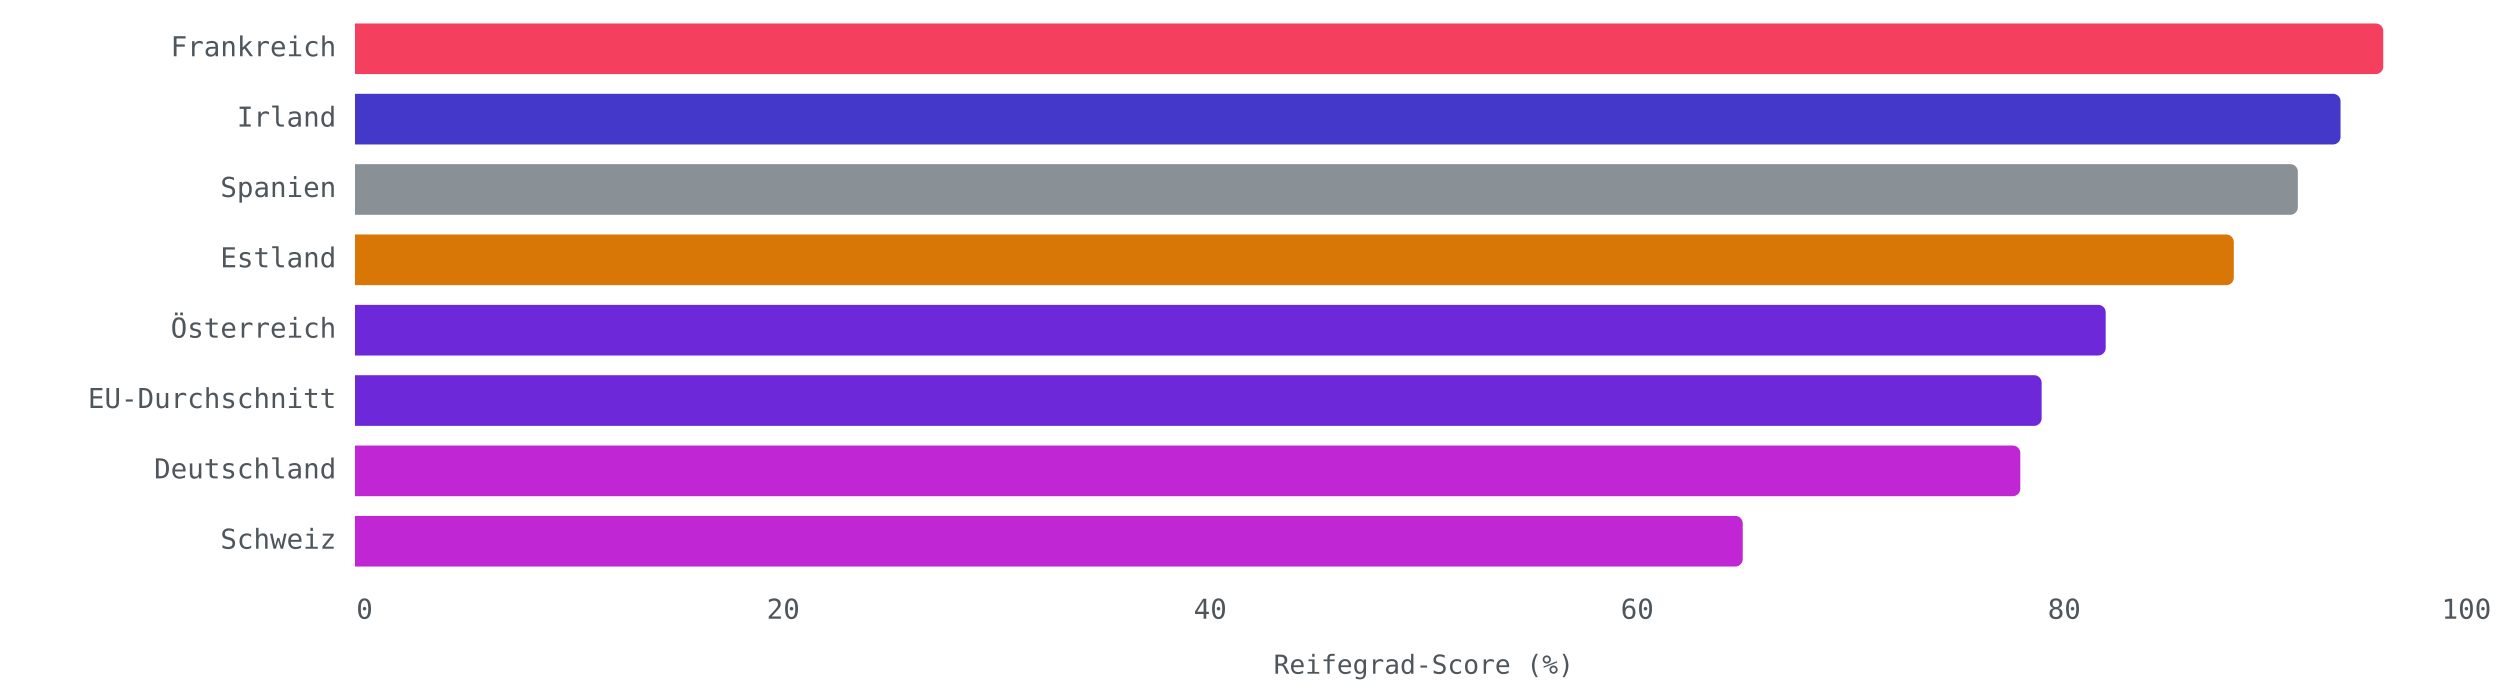
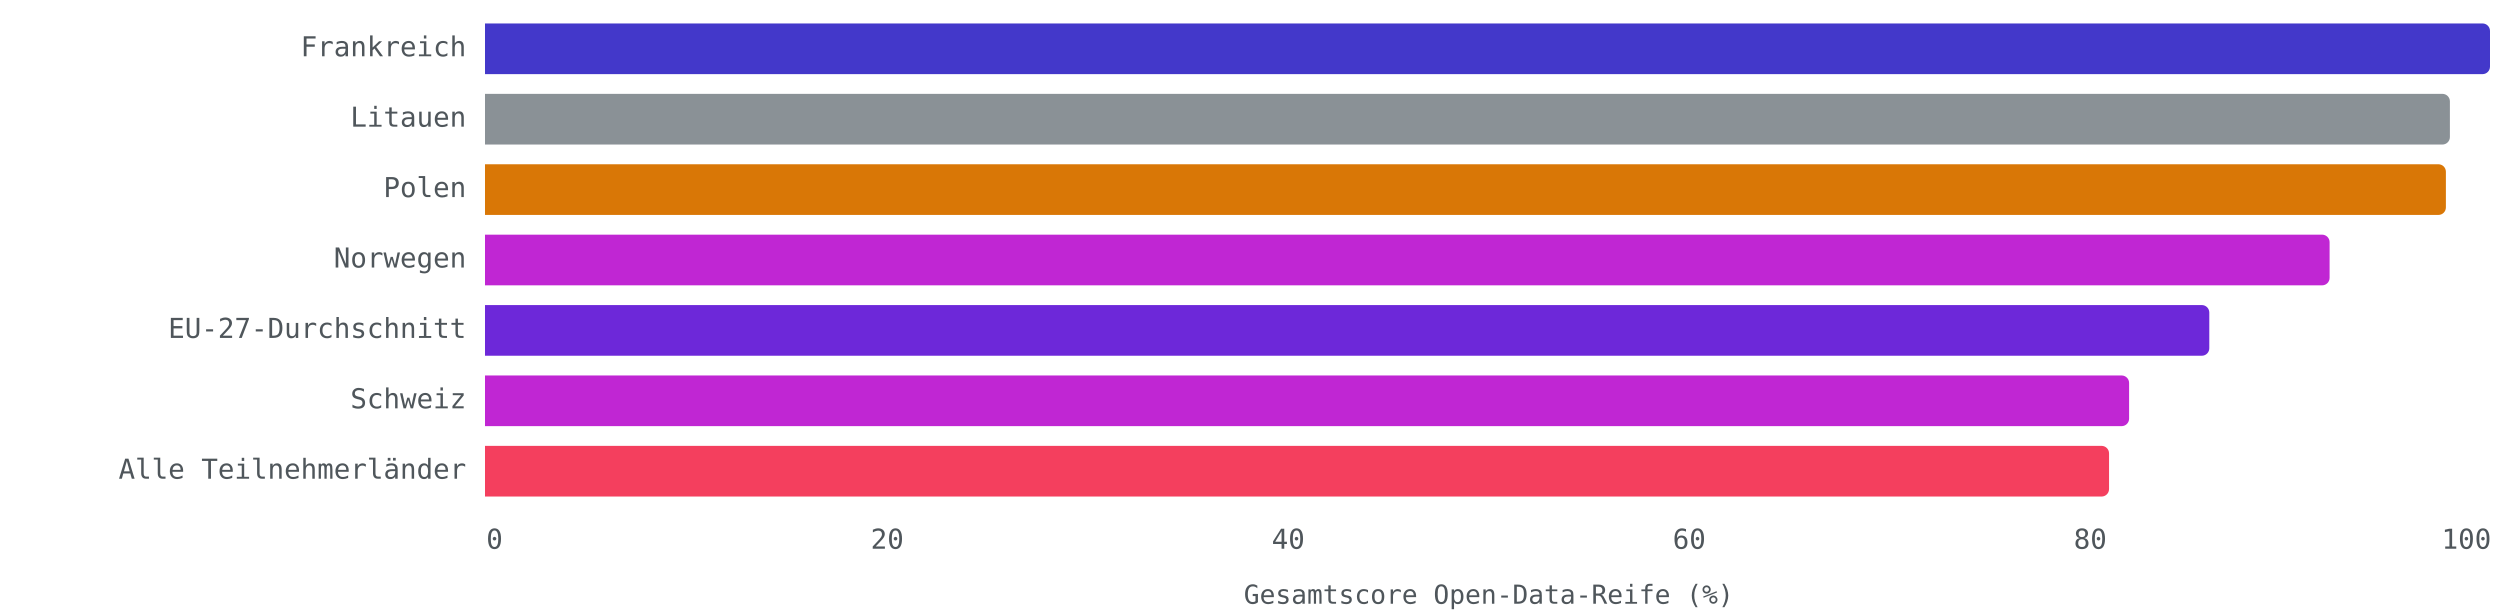
- <svg xmlns="http://www.w3.org/2000/svg" version="1.1" class="marks" width="1000" height="274" viewBox="0 0 1000 274">
-   <g fill="none" stroke-miterlimit="10" transform="translate(142,6)">
+ <svg xmlns="http://www.w3.org/2000/svg" version="1.1" class="marks" width="1000" height="246" viewBox="0 0 1000 246">
+   <g fill="none" stroke-miterlimit="10" transform="translate(194,6)">
    <g class="mark-group role-frame root" role="graphics-object" aria-roledescription="group mark container">
      <g transform="translate(0,0)">
-         <path class="background" aria-hidden="true" d="M0,0h854v224h-854Z" />
+         <path class="background" aria-hidden="true" d="M0,0h802v196h-802Z" />
        <g>
-           <g class="mark-group role-axis" role="graphics-symbol" aria-roledescription="axis" aria-label="X-axis titled 'Reifegrad-Score (%)' for a linear scale with values from 0 to 100">
-             <g transform="translate(0.5,224.5)">
+           <g class="mark-group role-axis" role="graphics-symbol" aria-roledescription="axis" aria-label="X-axis titled 'Gesamtscore Open-Data-Reife (%)' for a linear scale with values from 0 to 100">
+             <g transform="translate(0.5,196.5)">
              <path class="background" aria-hidden="true" d="M0,0h0v0h0Z" pointer-events="none" />
              <g>
                <g class="mark-text role-axis-label" pointer-events="none">
                  <text text-anchor="start" transform="translate(0,17)" font-family="ui-monospace, &quot;SF Mono&quot;, &quot;JetBrains Mono&quot;, Menlo, Consolas, monospace" font-size="11px" fill="#4f565b" opacity="1">0</text>
-                   <text text-anchor="middle" transform="translate(170.8,17)" font-family="ui-monospace, &quot;SF Mono&quot;, &quot;JetBrains Mono&quot;, Menlo, Consolas, monospace" font-size="11px" fill="#4f565b" opacity="1">20</text>
-                   <text text-anchor="middle" transform="translate(341.6,17)" font-family="ui-monospace, &quot;SF Mono&quot;, &quot;JetBrains Mono&quot;, Menlo, Consolas, monospace" font-size="11px" fill="#4f565b" opacity="1">40</text>
-                   <text text-anchor="middle" transform="translate(512.4,17)" font-family="ui-monospace, &quot;SF Mono&quot;, &quot;JetBrains Mono&quot;, Menlo, Consolas, monospace" font-size="11px" fill="#4f565b" opacity="1">60</text>
-                   <text text-anchor="middle" transform="translate(683.2,17)" font-family="ui-monospace, &quot;SF Mono&quot;, &quot;JetBrains Mono&quot;, Menlo, Consolas, monospace" font-size="11px" fill="#4f565b" opacity="1">80</text>
-                   <text text-anchor="end" transform="translate(854,17)" font-family="ui-monospace, &quot;SF Mono&quot;, &quot;JetBrains Mono&quot;, Menlo, Consolas, monospace" font-size="11px" fill="#4f565b" opacity="1">100</text>
+                   <text text-anchor="middle" transform="translate(160.4,17)" font-family="ui-monospace, &quot;SF Mono&quot;, &quot;JetBrains Mono&quot;, Menlo, Consolas, monospace" font-size="11px" fill="#4f565b" opacity="1">20</text>
+                   <text text-anchor="middle" transform="translate(320.8,17)" font-family="ui-monospace, &quot;SF Mono&quot;, &quot;JetBrains Mono&quot;, Menlo, Consolas, monospace" font-size="11px" fill="#4f565b" opacity="1">40</text>
+                   <text text-anchor="middle" transform="translate(481.2,17)" font-family="ui-monospace, &quot;SF Mono&quot;, &quot;JetBrains Mono&quot;, Menlo, Consolas, monospace" font-size="11px" fill="#4f565b" opacity="1">60</text>
+                   <text text-anchor="middle" transform="translate(641.6,17)" font-family="ui-monospace, &quot;SF Mono&quot;, &quot;JetBrains Mono&quot;, Menlo, Consolas, monospace" font-size="11px" fill="#4f565b" opacity="1">80</text>
+                   <text text-anchor="end" transform="translate(802,17)" font-family="ui-monospace, &quot;SF Mono&quot;, &quot;JetBrains Mono&quot;, Menlo, Consolas, monospace" font-size="11px" fill="#4f565b" opacity="1">100</text>
                </g>
                <g class="mark-text role-axis-title" pointer-events="none">
-                   <text text-anchor="middle" transform="translate(427,39)" font-family="ui-monospace, &quot;SF Mono&quot;, &quot;JetBrains Mono&quot;, Menlo, Consolas, monospace" font-size="10.5px" font-weight="400" fill="#4f565b" opacity="1">Reifegrad-Score (%)</text>
+                   <text text-anchor="middle" transform="translate(401,39)" font-family="ui-monospace, &quot;SF Mono&quot;, &quot;JetBrains Mono&quot;, Menlo, Consolas, monospace" font-size="10.5px" font-weight="400" fill="#4f565b" opacity="1">Gesamtscore Open-Data-Reife (%)</text>
                </g>
              </g>
              <path class="foreground" aria-hidden="true" d="" pointer-events="none" display="none" />
            </g>
          </g>
-           <g class="mark-group role-axis" role="graphics-symbol" aria-roledescription="axis" aria-label="Y-axis for a discrete scale with 8 values: Frankreich, Irland, Spanien, Estland, Österreich, ending with Schweiz">
+           <g class="mark-group role-axis" role="graphics-symbol" aria-roledescription="axis" aria-label="Y-axis for a discrete scale with 7 values: Frankreich, Litauen, Polen, Norwegen, EU-27-Durchschnitt, Schweiz, Alle Teilnehmerländer">
            <g transform="translate(0.5,0.5)">
              <path class="background" aria-hidden="true" d="M0,0h0v0h0Z" pointer-events="none" />
              <g>
                <g class="mark-text role-axis-label" pointer-events="none">
-                   <text text-anchor="end" transform="translate(-8,16.00754)" font-family="ui-monospace, &quot;SF Mono&quot;, &quot;JetBrains Mono&quot;, Menlo, Consolas, monospace" font-size="11px" fill="#4f565b" opacity="1">Frankreich</text>
-                   <text text-anchor="end" transform="translate(-8,44.14824)" font-family="ui-monospace, &quot;SF Mono&quot;, &quot;JetBrains Mono&quot;, Menlo, Consolas, monospace" font-size="11px" fill="#4f565b" opacity="1">Irland</text>
-                   <text text-anchor="end" transform="translate(-8,72.28894)" font-family="ui-monospace, &quot;SF Mono&quot;, &quot;JetBrains Mono&quot;, Menlo, Consolas, monospace" font-size="11px" fill="#4f565b" opacity="1">Spanien</text>
-                   <text text-anchor="end" transform="translate(-8,100.4296)" font-family="ui-monospace, &quot;SF Mono&quot;, &quot;JetBrains Mono&quot;, Menlo, Consolas, monospace" font-size="11px" fill="#4f565b" opacity="1">Estland</text>
-                   <text text-anchor="end" transform="translate(-8,128.5704)" font-family="ui-monospace, &quot;SF Mono&quot;, &quot;JetBrains Mono&quot;, Menlo, Consolas, monospace" font-size="11px" fill="#4f565b" opacity="1">Österreich</text>
-                   <text text-anchor="end" transform="translate(-8,156.7111)" font-family="ui-monospace, &quot;SF Mono&quot;, &quot;JetBrains Mono&quot;, Menlo, Consolas, monospace" font-size="11px" fill="#4f565b" opacity="1">EU-Durchschnitt</text>
-                   <text text-anchor="end" transform="translate(-8,184.8518)" font-family="ui-monospace, &quot;SF Mono&quot;, &quot;JetBrains Mono&quot;, Menlo, Consolas, monospace" font-size="11px" fill="#4f565b" opacity="1">Deutschland</text>
-                   <text text-anchor="end" transform="translate(-8,212.9925)" font-family="ui-monospace, &quot;SF Mono&quot;, &quot;JetBrains Mono&quot;, Menlo, Consolas, monospace" font-size="11px" fill="#4f565b" opacity="1">Schweiz</text>
+                   <text text-anchor="end" transform="translate(-8,16.01724)" font-family="ui-monospace, &quot;SF Mono&quot;, &quot;JetBrains Mono&quot;, Menlo, Consolas, monospace" font-size="11px" fill="#4f565b" opacity="1">Frankreich</text>
+                   <text text-anchor="end" transform="translate(-8,44.17816)" font-family="ui-monospace, &quot;SF Mono&quot;, &quot;JetBrains Mono&quot;, Menlo, Consolas, monospace" font-size="11px" fill="#4f565b" opacity="1">Litauen</text>
+                   <text text-anchor="end" transform="translate(-8,72.33908)" font-family="ui-monospace, &quot;SF Mono&quot;, &quot;JetBrains Mono&quot;, Menlo, Consolas, monospace" font-size="11px" fill="#4f565b" opacity="1">Polen</text>
+                   <text text-anchor="end" transform="translate(-8,100.5)" font-family="ui-monospace, &quot;SF Mono&quot;, &quot;JetBrains Mono&quot;, Menlo, Consolas, monospace" font-size="11px" fill="#4f565b" opacity="1">Norwegen</text>
+                   <text text-anchor="end" transform="translate(-8,128.6609)" font-family="ui-monospace, &quot;SF Mono&quot;, &quot;JetBrains Mono&quot;, Menlo, Consolas, monospace" font-size="11px" fill="#4f565b" opacity="1">EU-27-Durchschnitt</text>
+                   <text text-anchor="end" transform="translate(-8,156.8218)" font-family="ui-monospace, &quot;SF Mono&quot;, &quot;JetBrains Mono&quot;, Menlo, Consolas, monospace" font-size="11px" fill="#4f565b" opacity="1">Schweiz</text>
+                   <text text-anchor="end" transform="translate(-8,184.9828)" font-family="ui-monospace, &quot;SF Mono&quot;, &quot;JetBrains Mono&quot;, Menlo, Consolas, monospace" font-size="11px" fill="#4f565b" opacity="1">Alle Teilnehmerländer</text>
                </g>
              </g>
              <path class="foreground" aria-hidden="true" d="" pointer-events="none" display="none" />
            </g>
          </g>
          <g class="mark-group role-scope" role="graphics-object" aria-roledescription="group mark container">
-             <g transform="translate(0,3.376884)">
-               <path class="background" aria-hidden="true" d="M0,0L808.3,0C809.956,0,811.3,1.344,811.3,3L811.3,17.261C811.3,18.917,809.956,20.261,808.3,20.261L0,20.261C0,20.261,0,20.261,0,20.261L0,0C0,0,0,0,0,0Z" />
-               <g clip-path="url(#clip137)">
+             <g transform="translate(0,3.37931)">
+               <path class="background" aria-hidden="true" d="M0,0L799,0C800.656,0,802,1.344,802,3L802,17.276C802,18.932,800.656,20.276,799,20.276L0,20.276C0,20.276,0,20.276,0,20.276L0,0C0,0,0,0,0,0Z" />
+               <g clip-path="url(#clip151)">
                <g class="mark-group role-scope" role="graphics-object" aria-roledescription="group mark container">
                  <g transform="translate(0,0)">
-                     <path class="background" aria-hidden="true" d="M0,0h0v20.261h0Z" />
+                     <path class="background" aria-hidden="true" d="M0,0h0v20.276h0Z" />
                    <g>
                      <g class="mark-rect role-mark marks" role="graphics-object" aria-roledescription="rect mark container">
-                         <path aria-label="Reifegrad-Score (%): 95; Land: Frankreich" role="graphics-symbol" aria-roledescription="bar" d="M0,0h811.3v20.261h-811.3Z" fill="#f43f5e" />
+                         <path aria-label="Gesamtscore Open-Data-Reife (%): 100; Land: Frankreich" role="graphics-symbol" aria-roledescription="bar" d="M0,0h802v20.276h-802Z" fill="#4338ca" />
                      </g>
                    </g>
                    <path class="foreground" aria-hidden="true" d="" display="none" />
                  </g>
                </g>
              </g>
              <path class="foreground" aria-hidden="true" d="" display="none" />
            </g>
-             <g transform="translate(0,31.51759)">
-               <path class="background" aria-hidden="true" d="M0,0L791.22,0C792.876,0,794.22,1.344,794.22,3L794.22,17.261C794.22,18.917,792.876,20.261,791.22,20.261L0,20.261C0,20.261,0,20.261,0,20.261L0,0C0,0,0,0,0,0Z" />
-               <g clip-path="url(#clip138)">
+             <g transform="translate(0,31.54023)">
+               <path class="background" aria-hidden="true" d="M0,0L782.96,0C784.616,0,785.96,1.344,785.96,3L785.96,17.276C785.96,18.932,784.616,20.276,782.96,20.276L0,20.276C0,20.276,0,20.276,0,20.276L0,0C0,0,0,0,0,0Z" />
+               <g clip-path="url(#clip152)">
                <g class="mark-group role-scope" role="graphics-object" aria-roledescription="group mark container">
                  <g transform="translate(0,0)">
-                     <path class="background" aria-hidden="true" d="M0,0h0v20.261h0Z" />
+                     <path class="background" aria-hidden="true" d="M0,0h0v20.276h0Z" />
                    <g>
                      <g class="mark-rect role-mark marks" role="graphics-object" aria-roledescription="rect mark container">
-                         <path aria-label="Reifegrad-Score (%): 93; Land: Irland" role="graphics-symbol" aria-roledescription="bar" d="M0,0h794.22v20.261h-794.22Z" fill="#4338ca" />
+                         <path aria-label="Gesamtscore Open-Data-Reife (%): 98; Land: Litauen" role="graphics-symbol" aria-roledescription="bar" d="M0,0h785.96v20.276h-785.96Z" fill="#8a9196" />
                      </g>
                    </g>
                    <path class="foreground" aria-hidden="true" d="" display="none" />
                  </g>
                </g>
              </g>
              <path class="foreground" aria-hidden="true" d="" display="none" />
            </g>
-             <g transform="translate(0,59.65829)">
-               <path class="background" aria-hidden="true" d="M0,0L774.14,0C775.796,0,777.14,1.344,777.14,3L777.14,17.261C777.14,18.917,775.796,20.261,774.14,20.261L0,20.261C0,20.261,0,20.261,0,20.261L0,0C0,0,0,0,0,0Z" />
-               <g clip-path="url(#clip139)">
+             <g transform="translate(0,59.70115)">
+               <path class="background" aria-hidden="true" d="M0,0L781.356,0C783.012,0,784.356,1.344,784.356,3L784.356,17.276C784.356,18.932,783.012,20.276,781.356,20.276L0,20.276C0,20.276,0,20.276,0,20.276L0,0C0,0,0,0,0,0Z" />
+               <g clip-path="url(#clip153)">
                <g class="mark-group role-scope" role="graphics-object" aria-roledescription="group mark container">
                  <g transform="translate(0,0)">
-                     <path class="background" aria-hidden="true" d="M0,0h0v20.261h0Z" />
+                     <path class="background" aria-hidden="true" d="M0,0h0v20.276h0Z" />
                    <g>
                      <g class="mark-rect role-mark marks" role="graphics-object" aria-roledescription="rect mark container">
-                         <path aria-label="Reifegrad-Score (%): 91; Land: Spanien" role="graphics-symbol" aria-roledescription="bar" d="M0,0h777.14v20.261h-777.14Z" fill="#8a9196" />
+                         <path aria-label="Gesamtscore Open-Data-Reife (%): 97.8; Land: Polen" role="graphics-symbol" aria-roledescription="bar" d="M0,0h784.356v20.276h-784.356Z" fill="#d97706" />
                      </g>
                    </g>
                    <path class="foreground" aria-hidden="true" d="" display="none" />
                  </g>
                </g>
              </g>
              <path class="foreground" aria-hidden="true" d="" display="none" />
            </g>
-             <g transform="translate(0,87.79899)">
-               <path class="background" aria-hidden="true" d="M0,0L748.52,0C750.176,0,751.52,1.344,751.52,3L751.52,17.261C751.52,18.917,750.176,20.261,748.52,20.261L0,20.261C0,20.261,0,20.261,0,20.261L0,0C0,0,0,0,0,0Z" />
-               <g clip-path="url(#clip140)">
+             <g transform="translate(0,87.86207)">
+               <path class="background" aria-hidden="true" d="M0,0L734.84,0C736.496,0,737.84,1.344,737.84,3L737.84,17.276C737.84,18.932,736.496,20.276,734.84,20.276L0,20.276C0,20.276,0,20.276,0,20.276L0,0C0,0,0,0,0,0Z" />
+               <g clip-path="url(#clip154)">
                <g class="mark-group role-scope" role="graphics-object" aria-roledescription="group mark container">
                  <g transform="translate(0,0)">
-                     <path class="background" aria-hidden="true" d="M0,0h0v20.261h0Z" />
+                     <path class="background" aria-hidden="true" d="M0,0h0v20.276h0Z" />
                    <g>
                      <g class="mark-rect role-mark marks" role="graphics-object" aria-roledescription="rect mark container">
-                         <path aria-label="Reifegrad-Score (%): 88; Land: Estland" role="graphics-symbol" aria-roledescription="bar" d="M0,0h751.52v20.261h-751.52Z" fill="#d97706" />
+                         <path aria-label="Gesamtscore Open-Data-Reife (%): 92; Land: Norwegen" role="graphics-symbol" aria-roledescription="bar" d="M0,0h737.84v20.276h-737.84Z" fill="#c026d3" />
                      </g>
                    </g>
                    <path class="foreground" aria-hidden="true" d="" display="none" />
                  </g>
                </g>
              </g>
              <path class="foreground" aria-hidden="true" d="" display="none" />
            </g>
-             <g transform="translate(0,115.9397)">
-               <path class="background" aria-hidden="true" d="M0,0L697.28,0C698.936,0,700.28,1.344,700.28,3L700.28,17.261C700.28,18.917,698.936,20.261,697.28,20.261L0,20.261C0,20.261,0,20.261,0,20.261L0,0C0,0,0,0,0,0Z" />
-               <g clip-path="url(#clip141)">
+             <g transform="translate(0,116.023)">
+               <path class="background" aria-hidden="true" d="M0,0L686.72,0C688.376,0,689.72,1.344,689.72,3L689.72,17.276C689.72,18.932,688.376,20.276,686.72,20.276L0,20.276C0,20.276,0,20.276,0,20.276L0,0C0,0,0,0,0,0Z" />
+               <g clip-path="url(#clip155)">
                <g class="mark-group role-scope" role="graphics-object" aria-roledescription="group mark container">
                  <g transform="translate(0,0)">
-                     <path class="background" aria-hidden="true" d="M0,0h0v20.261h0Z" />
+                     <path class="background" aria-hidden="true" d="M0,0h0v20.276h0Z" />
                    <g>
                      <g class="mark-rect role-mark marks" role="graphics-object" aria-roledescription="rect mark container">
-                         <path aria-label="Reifegrad-Score (%): 82; Land: Österreich" role="graphics-symbol" aria-roledescription="bar" d="M0,0h700.28v20.261h-700.28Z" fill="#6d28d9" />
+                         <path aria-label="Gesamtscore Open-Data-Reife (%): 86; Land: EU-27-Durchschnitt" role="graphics-symbol" aria-roledescription="bar" d="M0,0h689.72v20.276h-689.72Z" fill="#6d28d9" />
                      </g>
                    </g>
                    <path class="foreground" aria-hidden="true" d="" display="none" />
                  </g>
                </g>
              </g>
              <path class="foreground" aria-hidden="true" d="" display="none" />
            </g>
-             <g transform="translate(0,144.0804)">
-               <path class="background" aria-hidden="true" d="M0,0L671.66,0C673.316,0,674.66,1.344,674.66,3L674.66,17.261C674.66,18.917,673.316,20.261,671.66,20.261L0,20.261C0,20.261,0,20.261,0,20.261L0,0C0,0,0,0,0,0Z" />
-               <g clip-path="url(#clip142)">
+             <g transform="translate(0,144.1839)">
+               <path class="background" aria-hidden="true" d="M0,0L654.64,0C656.296,0,657.64,1.344,657.64,3L657.64,17.276C657.64,18.932,656.296,20.276,654.64,20.276L0,20.276C0,20.276,0,20.276,0,20.276L0,0C0,0,0,0,0,0Z" />
+               <g clip-path="url(#clip156)">
                <g class="mark-group role-scope" role="graphics-object" aria-roledescription="group mark container">
                  <g transform="translate(0,0)">
-                     <path class="background" aria-hidden="true" d="M0,0h0v20.261h0Z" />
+                     <path class="background" aria-hidden="true" d="M0,0h0v20.276h0Z" />
                    <g>
                      <g class="mark-rect role-mark marks" role="graphics-object" aria-roledescription="rect mark container">
-                         <path aria-label="Reifegrad-Score (%): 79; Land: EU-Durchschnitt" role="graphics-symbol" aria-roledescription="bar" d="M0,0h674.66v20.261h-674.66Z" fill="#6d28d9" />
+                         <path aria-label="Gesamtscore Open-Data-Reife (%): 82; Land: Schweiz" role="graphics-symbol" aria-roledescription="bar" d="M0,0h657.64v20.276h-657.64Z" fill="#c026d3" />
                      </g>
                    </g>
                    <path class="foreground" aria-hidden="true" d="" display="none" />
                  </g>
                </g>
              </g>
              <path class="foreground" aria-hidden="true" d="" display="none" />
            </g>
-             <g transform="translate(0,172.2211)">
-               <path class="background" aria-hidden="true" d="M0,0L663.12,0C664.776,0,666.12,1.344,666.12,3L666.12,17.261C666.12,18.917,664.776,20.261,663.12,20.261L0,20.261C0,20.261,0,20.261,0,20.261L0,0C0,0,0,0,0,0Z" />
-               <g clip-path="url(#clip143)">
+             <g transform="translate(0,172.3448)">
+               <path class="background" aria-hidden="true" d="M0,0L646.62,0C648.276,0,649.62,1.344,649.62,3L649.62,17.276C649.62,18.932,648.276,20.276,646.62,20.276L0,20.276C0,20.276,0,20.276,0,20.276L0,0C0,0,0,0,0,0Z" />
+               <g clip-path="url(#clip157)">
                <g class="mark-group role-scope" role="graphics-object" aria-roledescription="group mark container">
                  <g transform="translate(0,0)">
-                     <path class="background" aria-hidden="true" d="M0,0h0v20.261h0Z" />
+                     <path class="background" aria-hidden="true" d="M0,0h0v20.276h0Z" />
                    <g>
                      <g class="mark-rect role-mark marks" role="graphics-object" aria-roledescription="rect mark container">
-                         <path aria-label="Reifegrad-Score (%): 78; Land: Deutschland" role="graphics-symbol" aria-roledescription="bar" d="M0,0h666.12v20.261h-666.12Z" fill="#c026d3" />
-                       </g>
-                     </g>
-                     <path class="foreground" aria-hidden="true" d="" display="none" />
-                   </g>
-                 </g>
-               </g>
-               <path class="foreground" aria-hidden="true" d="" display="none" />
-             </g>
-             <g transform="translate(0,200.3618)">
-               <path class="background" aria-hidden="true" d="M0,0L552.1,0C553.756,0,555.1,1.344,555.1,3L555.1,17.261C555.1,18.917,553.756,20.261,552.1,20.261L0,20.261C0,20.261,0,20.261,0,20.261L0,0C0,0,0,0,0,0Z" />
-               <g clip-path="url(#clip144)">
-                 <g class="mark-group role-scope" role="graphics-object" aria-roledescription="group mark container">
-                   <g transform="translate(0,0)">
-                     <path class="background" aria-hidden="true" d="M0,0h0v20.261h0Z" />
-                     <g>
-                       <g class="mark-rect role-mark marks" role="graphics-object" aria-roledescription="rect mark container">
-                         <path aria-label="Reifegrad-Score (%): 65; Land: Schweiz" role="graphics-symbol" aria-roledescription="bar" d="M0,0h555.1v20.261h-555.1Z" fill="#c026d3" />
+                         <path aria-label="Gesamtscore Open-Data-Reife (%): 81; Land: Alle Teilnehmerländer" role="graphics-symbol" aria-roledescription="bar" d="M0,0h649.62v20.276h-649.62Z" fill="#f43f5e" />
                      </g>
                    </g>
                    <path class="foreground" aria-hidden="true" d="" display="none" />
                  </g>
                </g>
              </g>
              <path class="foreground" aria-hidden="true" d="" display="none" />
            </g>
          </g>
        </g>
        <path class="foreground" aria-hidden="true" d="" display="none" />
      </g>
    </g>
  </g>
  <defs>
-     <clipPath id="clip137">
-       <path d="M0,0L808.3,0C809.956,0,811.3,1.344,811.3,3L811.3,17.261C811.3,18.917,809.956,20.261,808.3,20.261L0,20.261C0,20.261,0,20.261,0,20.261L0,0C0,0,0,0,0,0Z" />
+     <clipPath id="clip151">
+       <path d="M0,0L799,0C800.656,0,802,1.344,802,3L802,17.276C802,18.932,800.656,20.276,799,20.276L0,20.276C0,20.276,0,20.276,0,20.276L0,0C0,0,0,0,0,0Z" />
    </clipPath>
-     <clipPath id="clip138">
-       <path d="M0,0L791.22,0C792.876,0,794.22,1.344,794.22,3L794.22,17.261C794.22,18.917,792.876,20.261,791.22,20.261L0,20.261C0,20.261,0,20.261,0,20.261L0,0C0,0,0,0,0,0Z" />
+     <clipPath id="clip152">
+       <path d="M0,0L782.96,0C784.616,0,785.96,1.344,785.96,3L785.96,17.276C785.96,18.932,784.616,20.276,782.96,20.276L0,20.276C0,20.276,0,20.276,0,20.276L0,0C0,0,0,0,0,0Z" />
    </clipPath>
-     <clipPath id="clip139">
-       <path d="M0,0L774.14,0C775.796,0,777.14,1.344,777.14,3L777.14,17.261C777.14,18.917,775.796,20.261,774.14,20.261L0,20.261C0,20.261,0,20.261,0,20.261L0,0C0,0,0,0,0,0Z" />
+     <clipPath id="clip153">
+       <path d="M0,0L781.356,0C783.012,0,784.356,1.344,784.356,3L784.356,17.276C784.356,18.932,783.012,20.276,781.356,20.276L0,20.276C0,20.276,0,20.276,0,20.276L0,0C0,0,0,0,0,0Z" />
    </clipPath>
-     <clipPath id="clip140">
-       <path d="M0,0L748.52,0C750.176,0,751.52,1.344,751.52,3L751.52,17.261C751.52,18.917,750.176,20.261,748.52,20.261L0,20.261C0,20.261,0,20.261,0,20.261L0,0C0,0,0,0,0,0Z" />
+     <clipPath id="clip154">
+       <path d="M0,0L734.84,0C736.496,0,737.84,1.344,737.84,3L737.84,17.276C737.84,18.932,736.496,20.276,734.84,20.276L0,20.276C0,20.276,0,20.276,0,20.276L0,0C0,0,0,0,0,0Z" />
    </clipPath>
-     <clipPath id="clip141">
-       <path d="M0,0L697.28,0C698.936,0,700.28,1.344,700.28,3L700.28,17.261C700.28,18.917,698.936,20.261,697.28,20.261L0,20.261C0,20.261,0,20.261,0,20.261L0,0C0,0,0,0,0,0Z" />
+     <clipPath id="clip155">
+       <path d="M0,0L686.72,0C688.376,0,689.72,1.344,689.72,3L689.72,17.276C689.72,18.932,688.376,20.276,686.72,20.276L0,20.276C0,20.276,0,20.276,0,20.276L0,0C0,0,0,0,0,0Z" />
    </clipPath>
-     <clipPath id="clip142">
-       <path d="M0,0L671.66,0C673.316,0,674.66,1.344,674.66,3L674.66,17.261C674.66,18.917,673.316,20.261,671.66,20.261L0,20.261C0,20.261,0,20.261,0,20.261L0,0C0,0,0,0,0,0Z" />
+     <clipPath id="clip156">
+       <path d="M0,0L654.64,0C656.296,0,657.64,1.344,657.64,3L657.64,17.276C657.64,18.932,656.296,20.276,654.64,20.276L0,20.276C0,20.276,0,20.276,0,20.276L0,0C0,0,0,0,0,0Z" />
    </clipPath>
-     <clipPath id="clip143">
-       <path d="M0,0L663.12,0C664.776,0,666.12,1.344,666.12,3L666.12,17.261C666.12,18.917,664.776,20.261,663.12,20.261L0,20.261C0,20.261,0,20.261,0,20.261L0,0C0,0,0,0,0,0Z" />
-     </clipPath>
-     <clipPath id="clip144">
-       <path d="M0,0L552.1,0C553.756,0,555.1,1.344,555.1,3L555.1,17.261C555.1,18.917,553.756,20.261,552.1,20.261L0,20.261C0,20.261,0,20.261,0,20.261L0,0C0,0,0,0,0,0Z" />
+     <clipPath id="clip157">
+       <path d="M0,0L646.62,0C648.276,0,649.62,1.344,649.62,3L649.62,17.276C649.62,18.932,648.276,20.276,646.62,20.276L0,20.276C0,20.276,0,20.276,0,20.276L0,0C0,0,0,0,0,0Z" />
    </clipPath>
  </defs>
</svg>
